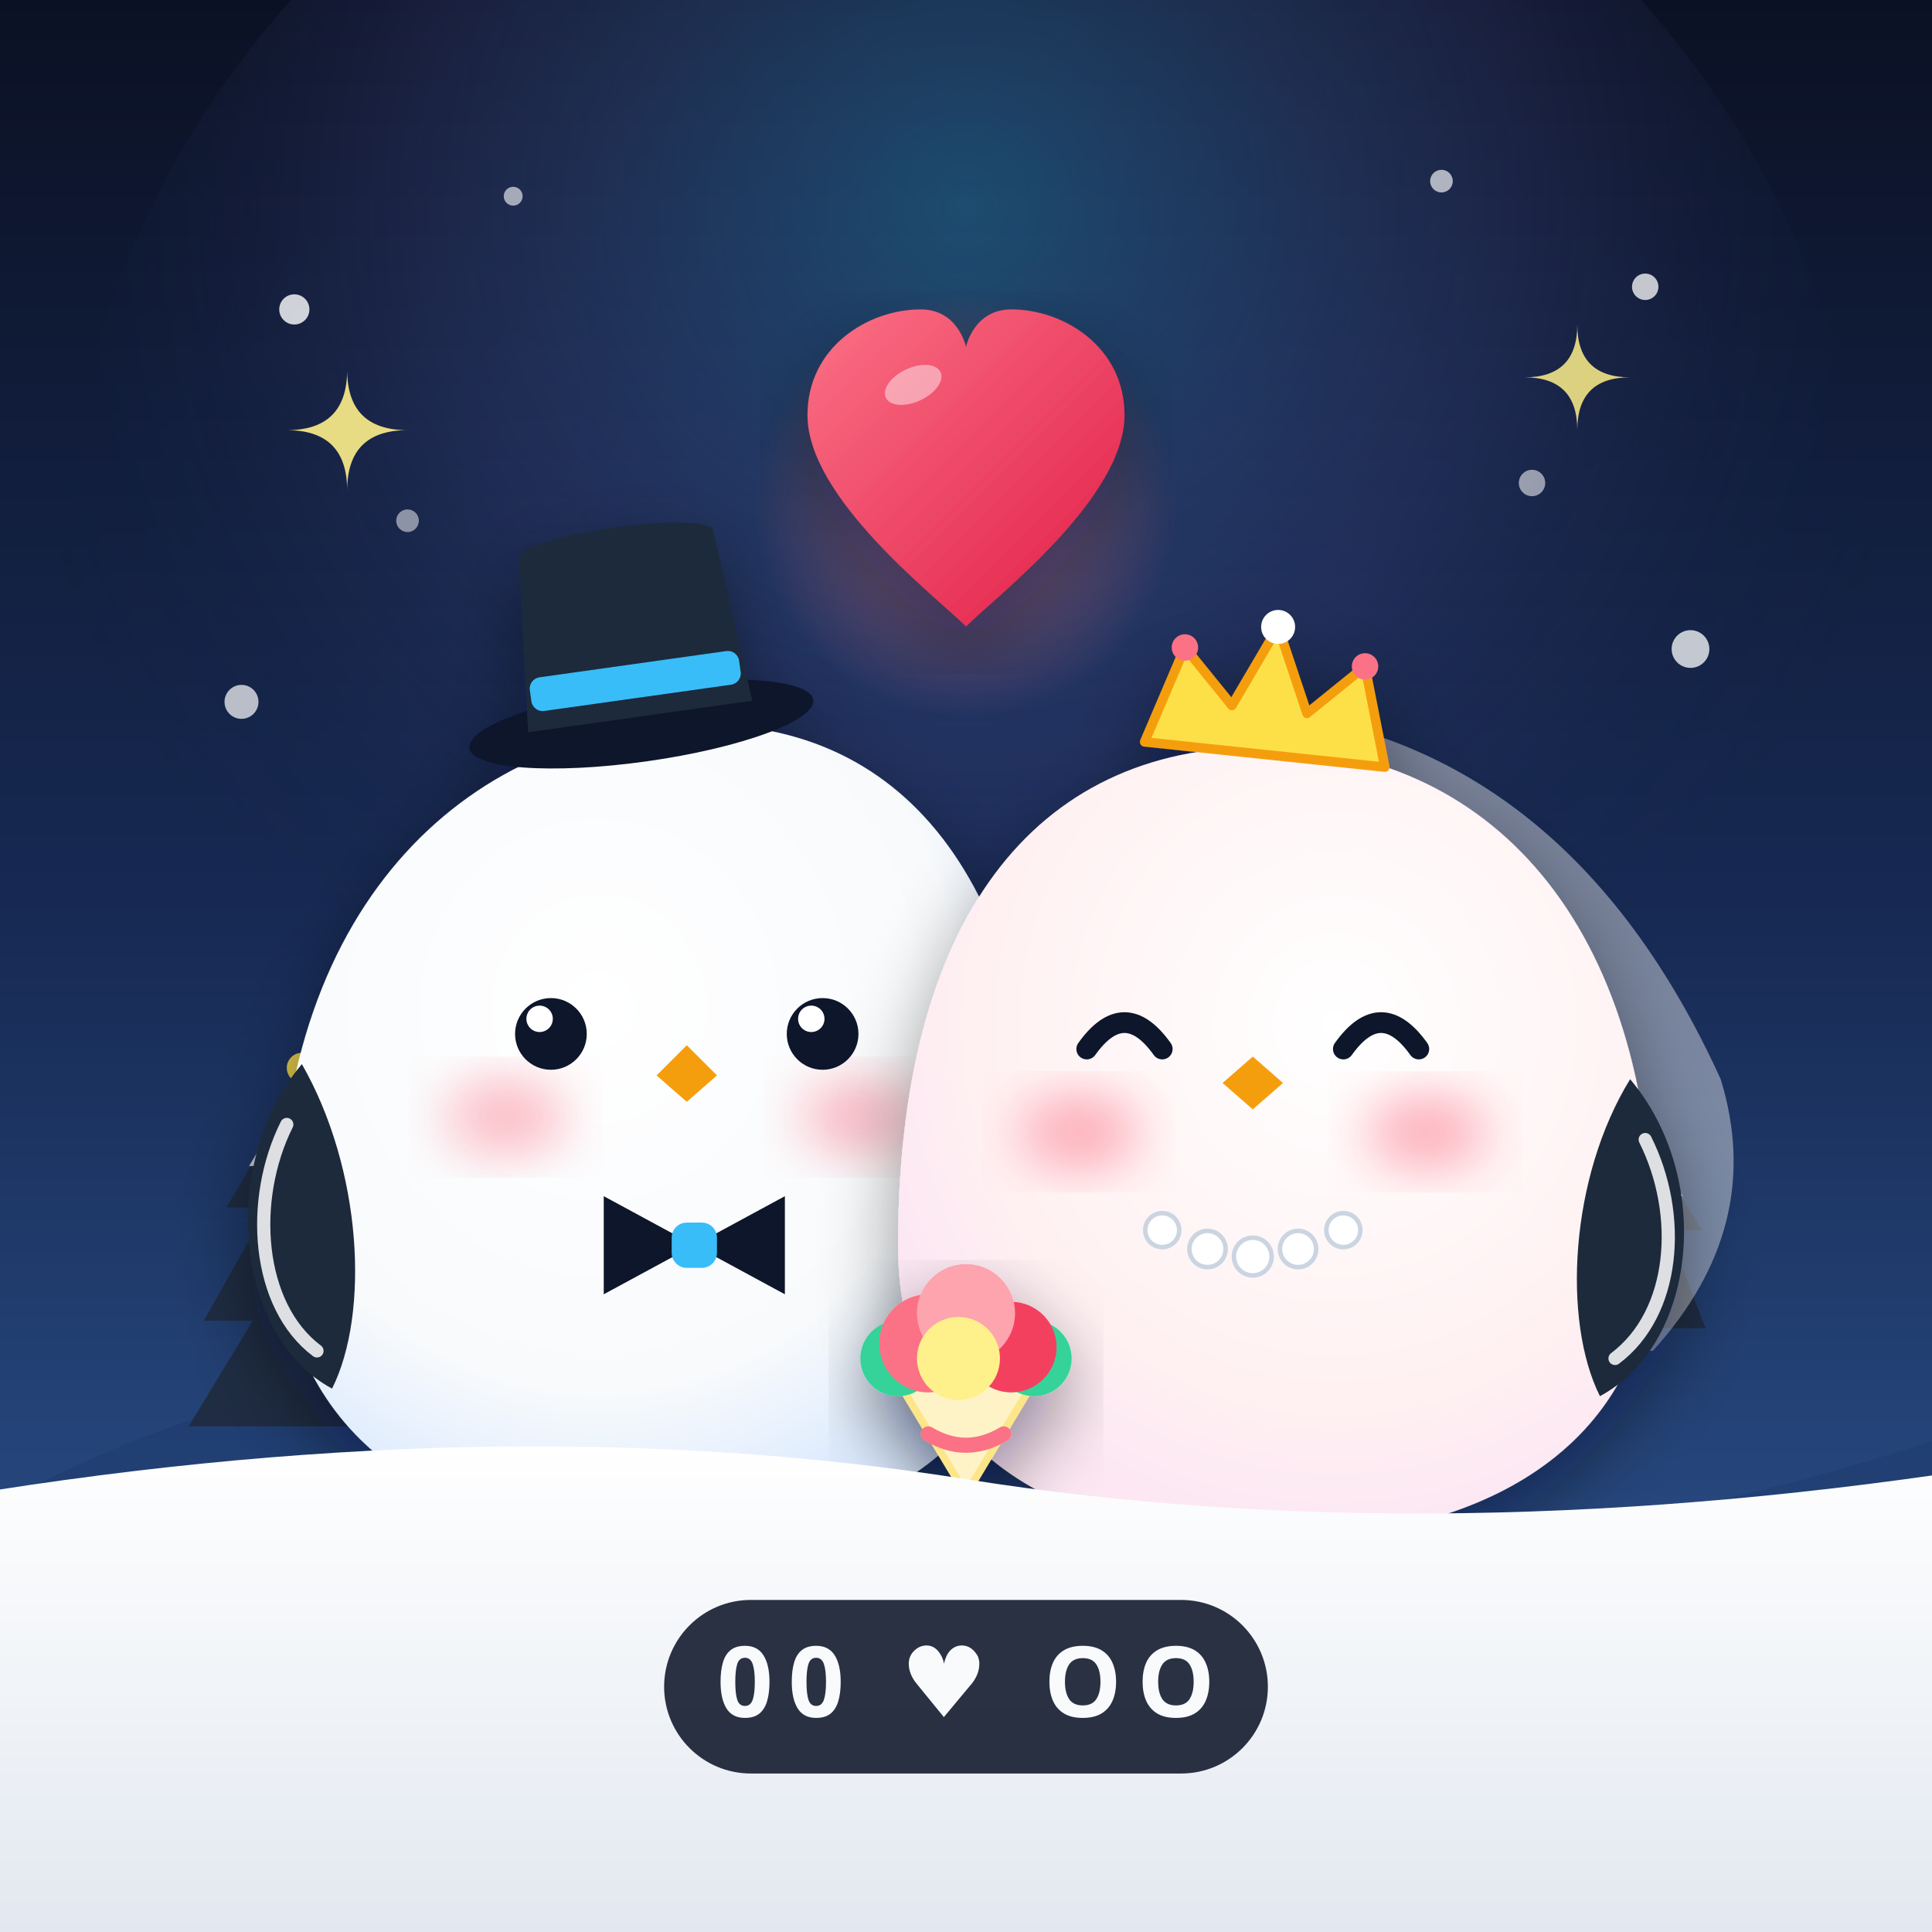
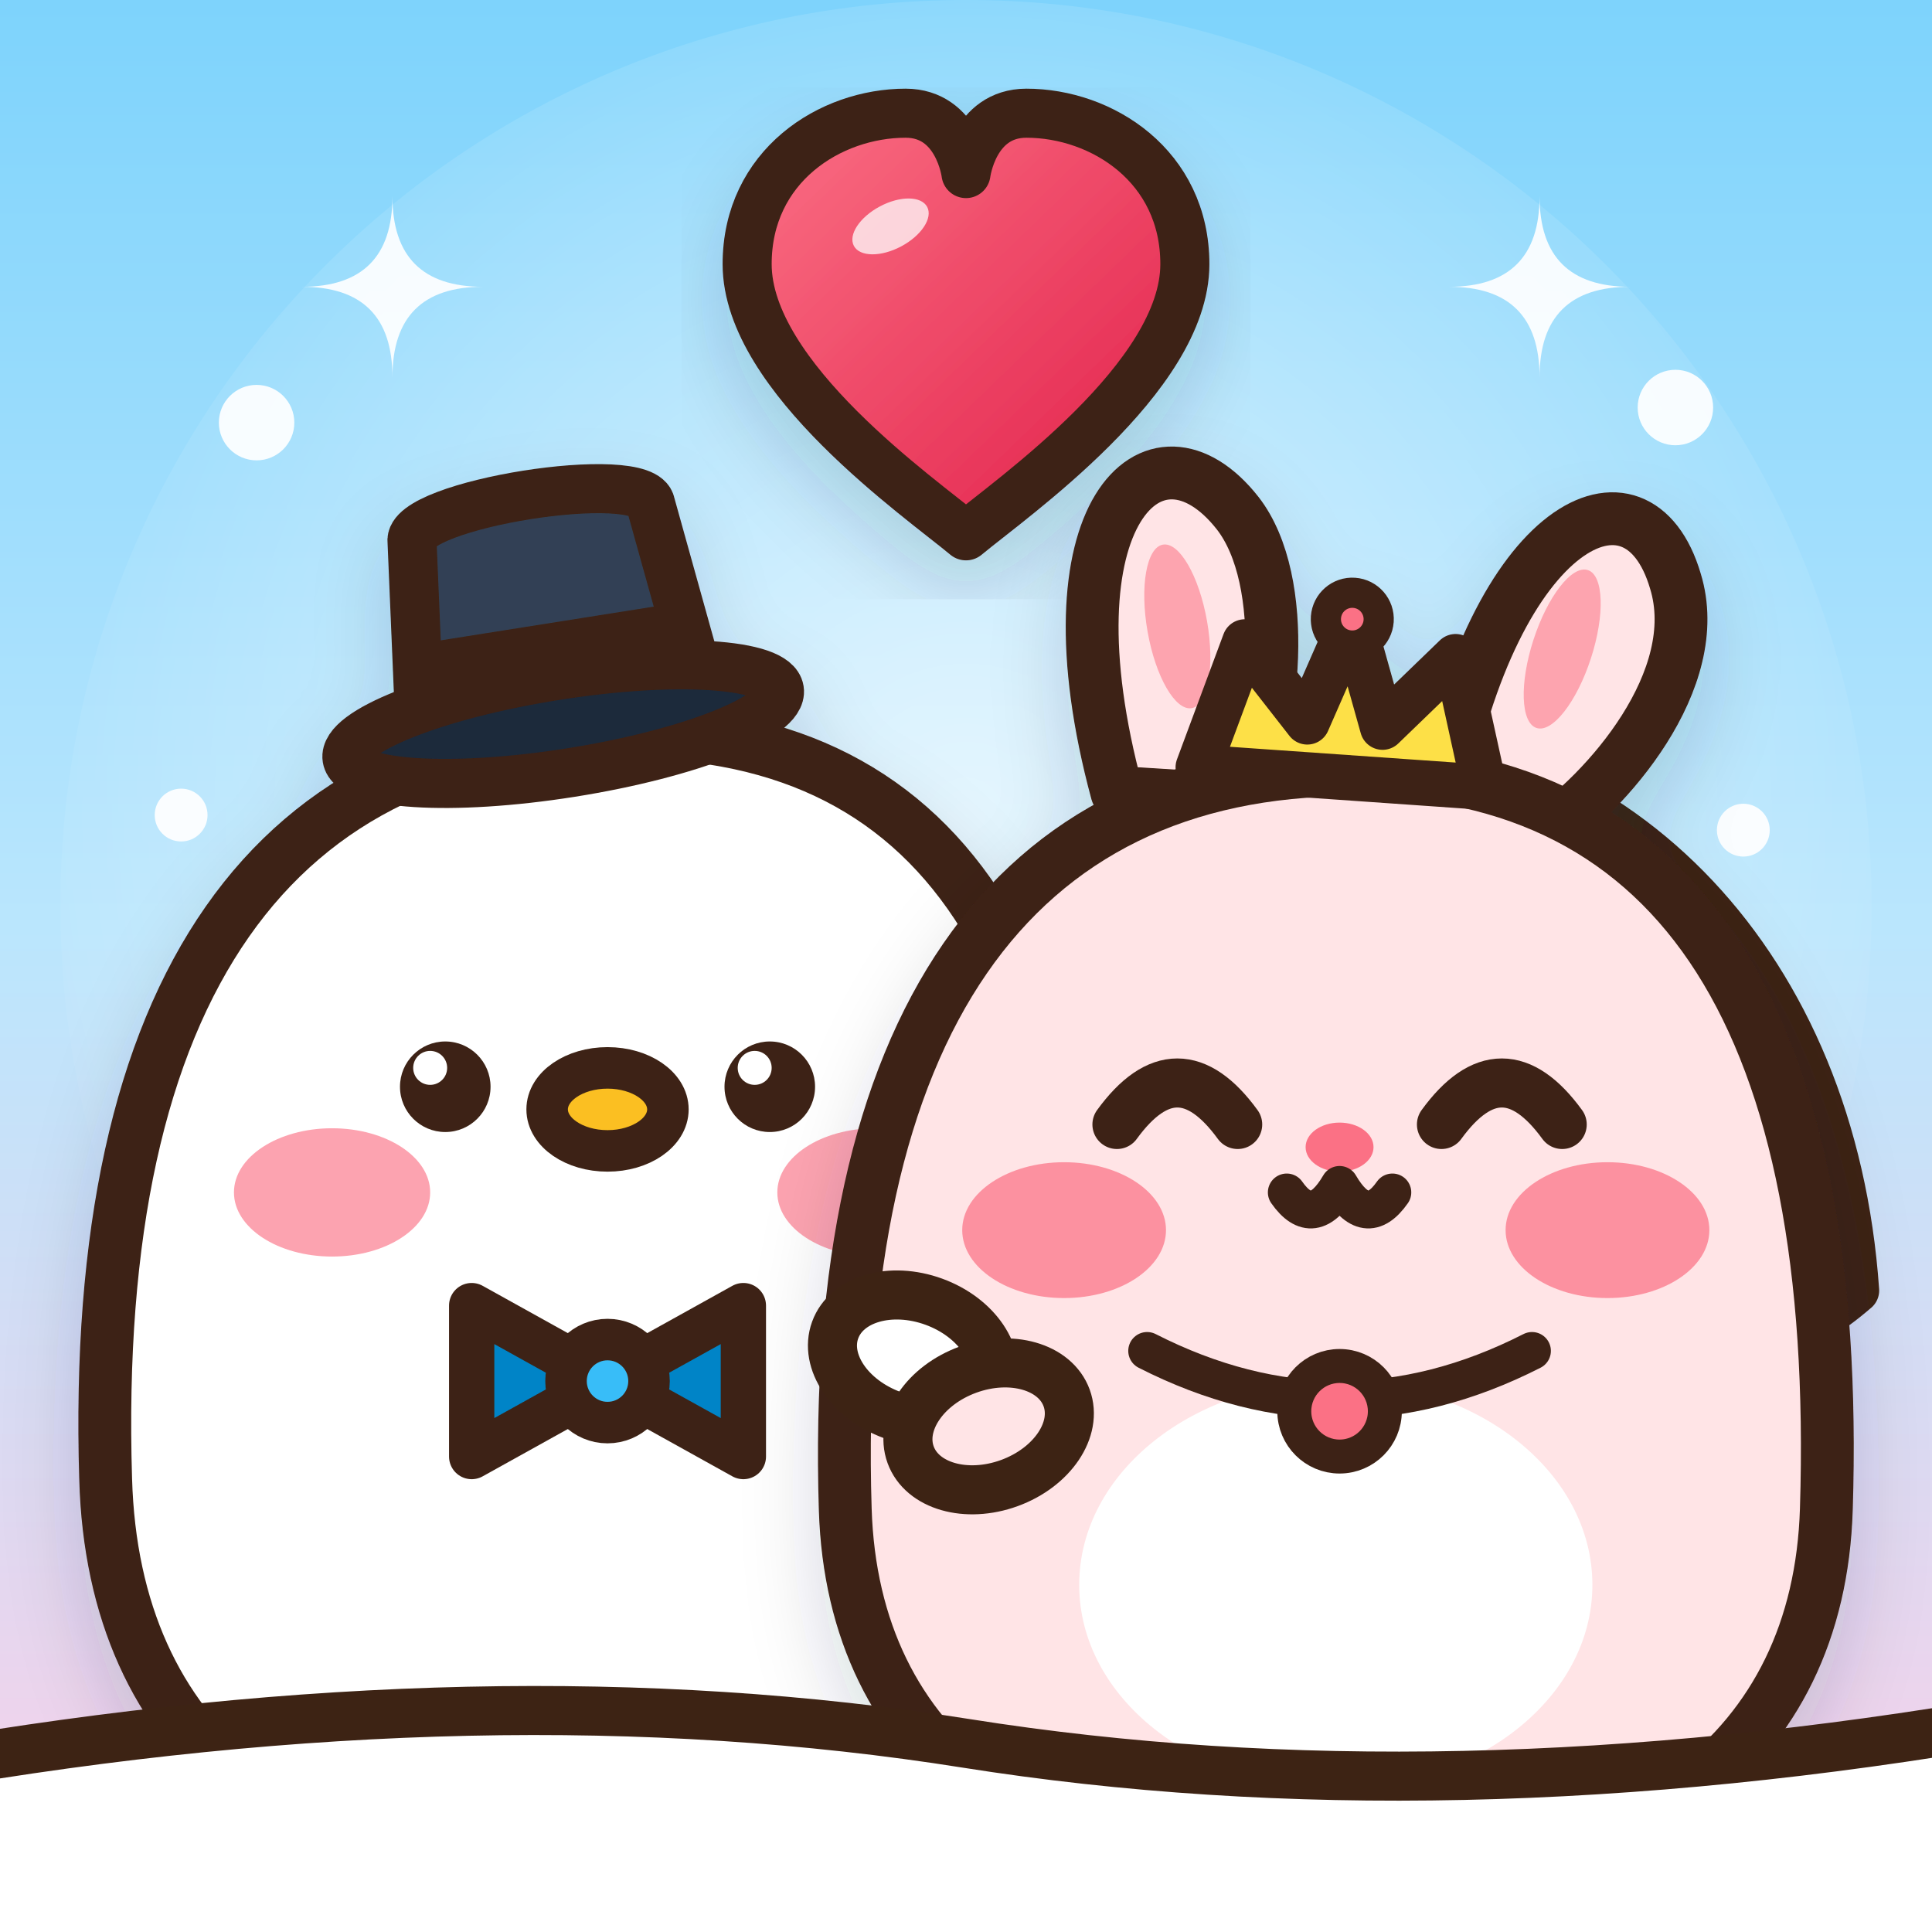
<svg xmlns="http://www.w3.org/2000/svg" viewBox="0 0 512 512" width="512" height="512">
  <defs>
-     <linearGradient id="bgGrad" x1="0%" y1="0%" x2="0%" y2="100%">
-       <stop offset="0%" stop-color="#0b1124" />
-       <stop offset="48%" stop-color="#172a54" />
-       <stop offset="82%" stop-color="#284b82" />
-       <stop offset="100%" stop-color="#3b6998" />
+     <linearGradient id="bgPastel" x1="0%" y1="0%" x2="0%" y2="100%">
+       <stop offset="0%" stop-color="#7dd3fc" />
+       <stop offset="48%" stop-color="#bae6fd" />
+       <stop offset="100%" stop-color="#fbcfe8" />
    </linearGradient>
-     <radialGradient id="auroraGlow" cx="50%" cy="28%" r="55%">
-       <stop offset="0%" stop-color="#38bdf8" stop-opacity="0.32" />
-       <stop offset="55%" stop-color="#818cf8" stop-opacity="0.12" />
-       <stop offset="100%" stop-color="#0b1124" stop-opacity="0" />
+     <radialGradient id="centerGlow" cx="50%" cy="45%" r="55%">
+       <stop offset="0%" stop-color="#ffffff" stop-opacity="0.65" />
+       <stop offset="100%" stop-color="#ffffff" stop-opacity="0" />
    </radialGradient>
-     <radialGradient id="heartGlow" cx="50%" cy="50%" r="50%">
-       <stop offset="0%" stop-color="#fda4af" stop-opacity="0.55" />
-       <stop offset="100%" stop-color="#fb7185" stop-opacity="0" />
-     </radialGradient>
-     <radialGradient id="fluffGradL" cx="42%" cy="35%" r="65%">
-       <stop offset="0%" stop-color="#ffffff" />
-       <stop offset="72%" stop-color="#f8fafc" />
-       <stop offset="100%" stop-color="#dbeafe" />
-     </radialGradient>
-     <radialGradient id="fluffGradR" cx="58%" cy="35%" r="65%">
-       <stop offset="0%" stop-color="#ffffff" />
-       <stop offset="72%" stop-color="#fff1f2" />
-       <stop offset="100%" stop-color="#fce7f3" />
-     </radialGradient>
-     <linearGradient id="heartGrad" x1="0%" y1="0%" x2="100%" y2="100%">
+     <linearGradient id="heartFill" x1="0%" y1="0%" x2="100%" y2="100%">
      <stop offset="0%" stop-color="#fb7185" />
      <stop offset="100%" stop-color="#e11d48" />
    </linearGradient>
-     <linearGradient id="snowGrad" x1="0%" y1="0%" x2="0%" y2="100%">
-       <stop offset="0%" stop-color="#ffffff" />
-       <stop offset="100%" stop-color="#e2e8f0" />
-     </linearGradient>
-     <filter id="softBlur" x="-30%" y="-30%" width="160%" height="160%">
-       <feGaussianBlur stdDeviation="7" />
-     </filter>
-     <filter id="dropShadow" x="-15%" y="-15%" width="130%" height="130%">
-       <feDropShadow dx="0" dy="8" stdDeviation="10" flood-color="#090d1a" flood-opacity="0.42" />
+     <filter id="cardShadow" x="-15%" y="-15%" width="130%" height="130%">
+       <feDropShadow dx="0" dy="10" stdDeviation="10" flood-color="#1e293b" flood-opacity="0.16" />
    </filter>
  </defs>
-   <rect width="512" height="512" fill="url(#bgGrad)" />
-   <circle cx="256" cy="160" r="240" fill="url(#auroraGlow)" />
-   <g fill="#ffffff">
-     <circle cx="78" cy="82" r="4" opacity="0.8" />
-     <circle cx="436" cy="76" r="3.5" opacity="0.75" />
-     <circle cx="136" cy="52" r="2.5" opacity="0.6" />
-     <circle cx="382" cy="48" r="3" opacity="0.65" />
-     <circle cx="64" cy="186" r="4.5" opacity="0.7" />
-     <circle cx="448" cy="172" r="5" opacity="0.75" />
-     <circle cx="108" cy="138" r="3" opacity="0.5" />
-     <circle cx="406" cy="128" r="3.5" opacity="0.55" />
-     <path d="M 92,98 Q 92,114 76,114 Q 92,114 92,130 Q 92,114 108,114 Q 92,114 92,98 Z" fill="#fef08a" opacity="0.9" />
-     <path d="M 418,86 Q 418,100 404,100 Q 418,100 418,114 Q 418,100 432,100 Q 418,100 418,86 Z" fill="#fef08a" opacity="0.85" />
+   <rect width="512" height="512" fill="url(#bgPastel)" />
+   <circle cx="256" cy="240" r="240" fill="url(#centerGlow)" />
+   <g fill="#ffffff" opacity="0.92">
+     <circle cx="68" cy="112" r="10" />
+     <circle cx="444" cy="108" r="10" />
+     <circle cx="48" cy="216" r="7" />
+     <circle cx="462" cy="220" r="7" />
+     <path d="M 104,52 Q 104,76 80,76 Q 104,76 104,100 Q 104,76 128,76 Q 104,76 104,52 Z" />
+     <path d="M 408,52 Q 408,76 384,76 Q 408,76 408,100 Q 408,76 432,76 Q 408,76 408,52 Z" />
  </g>
-   <path d="M -20,410 Q 110,330 230,385 T 532,375 L 532,512 L -20,512 Z" fill="#1e3a6d" opacity="0.55" />
-   <g transform="translate(56, 286)" opacity="0.85">
-     <polygon points="24,0 4,34 15,34 -2,64 11,64 -6,92 54,92 37,64 50,64 33,34 44,34" fill="#1e293b" />
-     <polygon points="24,0 10,23 38,23" fill="#f8fafc" opacity="0.9" />
-     <circle cx="24" cy="-3" r="4" fill="#fde047" />
+   <g transform="translate(256, 98)" filter="url(#cardShadow)">
+     <path d="M 0,44 C -12,34 -58,2 -58,-28 C -58,-54 -36,-68 -16,-68 C -2,-68 0,-52 0,-52 C 0,-52 2,-68 16,-68 C 36,-68 58,-54 58,-28 C 58,2 12,34 0,44 Z" fill="url(#heartFill)" stroke="#3d2314" stroke-width="13" stroke-linejoin="round" />
+     <ellipse cx="-20" cy="-38" rx="11" ry="6" transform="rotate(-28 -20 -38)" fill="#ffffff" opacity="0.75" />
  </g>
-   <g transform="translate(414, 298)" opacity="0.85">
-     <polygon points="20,0 3,28 12,28 -2,54 38,54 28,28 37,28" fill="#1e293b" />
-     <polygon points="20,0 8,19 32,19" fill="#f8fafc" opacity="0.9" />
-   </g>
-   <path d="M 332,188 Q 415,196 456,286 Q 468,325 438,358 Q 396,356 368,320 Z" fill="#ffffff" opacity="0.42" />
-   <path d="M 340,196 Q 405,212 436,294 Q 410,318 372,298 Z" fill="#ffffff" opacity="0.62" />
-   <circle cx="256" cy="134" r="56" fill="url(#heartGlow)" />
-   <g transform="translate(256, 134)" filter="url(#dropShadow)">
-     <path d="M 0,32 C -8,24 -42,-2 -42,-24 C -42,-42 -26,-52 -12,-52 C -2,-52 0,-42 0,-42 C 0,-42 2,-52 12,-52 C 26,-52 42,-42 42,-24 C 42,-2 8,24 0,32 Z" fill="url(#heartGrad)" />
-     <ellipse cx="-14" cy="-32" rx="8" ry="4.5" transform="rotate(-25 -14 -32)" fill="#ffffff" opacity="0.45" />
-   </g>
-   <g filter="url(#dropShadow)">
-     <path d="M 74,326 C 74,238 126,192 186,192 C 244,192 276,240 276,322 C 276,376 238,408 176,408 C 110,408 74,376 74,326 Z" fill="url(#fluffGradL)" />
-     <path d="M 80,282 C 58,308 62,354 88,368 C 98,348 96,310 80,282 Z" fill="#1e293b" />
-     <path d="M 76,298 C 66,318 68,346 84,358" stroke="#ffffff" stroke-width="3.5" stroke-linecap="round" fill="none" opacity="0.85" />
-     <g transform="translate(168, 178) rotate(-8)">
-       <ellipse cx="0" cy="14" rx="46" ry="10" fill="#0f172a" />
-       <path d="M -30,12 L -26,-34 C -26,-40 26,-40 26,-34 L 30,12 Z" fill="#1e293b" />
-       <rect x="-28" y="-2" width="56" height="9" rx="3" fill="#38bdf8" />
+   <path d="M 356,196 C 430,198 486,256 492,342 C 462,368 424,366 396,342 Z" fill="#ffffff" fill-opacity="0.78" stroke="#3d2314" stroke-width="12" stroke-linejoin="round" />
+   <g filter="url(#cardShadow)">
+     <path d="M 28,392 C 24,262 72,194 166,194 C 252,194 292,258 288,392 C 286,462 238,500 158,500 C 78,500 30,462 28,392 Z" fill="#ffffff" stroke="#3d2314" stroke-width="14" stroke-linecap="round" stroke-linejoin="round" />
+     <g transform="translate(148, 184) rotate(-9)">
+       <path d="M -38,6 L -32,-46 C -32,-56 32,-56 32,-46 L 38,6 Z" fill="#334155" stroke="#3d2314" stroke-width="13" stroke-linejoin="round" />
+       <rect x="-35" y="-14" width="70" height="16" rx="4" fill="#38bdf8" stroke="#3d2314" stroke-width="10" />
+       <ellipse cx="0" cy="8" rx="58" ry="13" fill="#1e293b" stroke="#3d2314" stroke-width="13" />
    </g>
-     <ellipse cx="134" cy="296" rx="16" ry="10" fill="#fb7185" opacity="0.48" filter="url(#softBlur)" />
-     <ellipse cx="228" cy="296" rx="16" ry="10" fill="#fb7185" opacity="0.48" filter="url(#softBlur)" />
-     <circle cx="146" cy="274" r="9.5" fill="#0f172a" />
-     <circle cx="143" cy="270" r="3.5" fill="#ffffff" />
-     <circle cx="218" cy="274" r="9.5" fill="#0f172a" />
-     <circle cx="215" cy="270" r="3.5" fill="#ffffff" />
-     <polygon points="182,277 174,285 182,292 190,285" fill="#f59e0b" />
-     <g transform="translate(184, 330)">
-       <polygon points="0,0 -24,-13 -24,13" fill="#0f172a" />
-       <polygon points="0,0 24,-13 24,13" fill="#0f172a" />
-       <rect x="-6" y="-6" width="12" height="12" rx="4" fill="#38bdf8" />
+     <ellipse cx="88" cy="316" rx="26" ry="17" fill="#fb7185" opacity="0.65" />
+     <ellipse cx="232" cy="316" rx="26" ry="17" fill="#fb7185" opacity="0.65" />
+     <circle cx="118" cy="288" r="12" fill="#3d2314" />
+     <circle cx="114" cy="283" r="4.5" fill="#ffffff" />
+     <circle cx="204" cy="288" r="12" fill="#3d2314" />
+     <circle cx="200" cy="283" r="4.5" fill="#ffffff" />
+     <ellipse cx="161" cy="294" rx="16" ry="11" fill="#fbbf24" stroke="#3d2314" stroke-width="11" />
+     <g transform="translate(161, 366)">
+       <path d="M 0,0 L -36,-20 L -36,20 Z" fill="#0284c7" stroke="#3d2314" stroke-width="12" stroke-linejoin="round" />
+       <path d="M 0,0 L 36,-20 L 36,20 Z" fill="#0284c7" stroke="#3d2314" stroke-width="12" stroke-linejoin="round" />
+       <circle cx="0" cy="0" r="11" fill="#38bdf8" stroke="#3d2314" stroke-width="11" />
    </g>
  </g>
-   <g filter="url(#dropShadow)">
-     <path d="M 238,330 C 238,244 274,198 334,198 C 394,198 438,244 438,330 C 438,378 400,408 336,408 C 272,408 238,378 238,330 Z" fill="url(#fluffGradR)" />
-     <path d="M 432,286 C 454,312 450,356 424,370 C 414,350 416,312 432,286 Z" fill="#1e293b" />
-     <path d="M 436,302 C 446,322 444,348 428,360" stroke="#ffffff" stroke-width="3.5" stroke-linecap="round" fill="none" opacity="0.85" />
-     <g transform="translate(336, 192) rotate(6)">
-       <path d="M -32,8 L -24,-18 L -10,-4 L 0,-26 L 10,-4 L 24,-18 L 32,8 Z" fill="#fde047" stroke="#f59e0b" stroke-width="2.5" stroke-linejoin="round" />
-       <circle cx="0" cy="-26" r="4.5" fill="#ffffff" />
-       <circle cx="-24" cy="-18" r="3.5" fill="#fb7185" />
-       <circle cx="24" cy="-18" r="3.5" fill="#fb7185" />
+   <g filter="url(#cardShadow)">
+     <path d="M 296,210 C 276,136 306,108 328,136 C 342,154 338,194 328,212 Z" fill="#ffe4e6" stroke="#3d2314" stroke-width="14" stroke-linejoin="round" />
+     <path d="M 382,212 C 396,138 434,120 444,154 C 452,180 426,210 408,222 Z" fill="#ffe4e6" stroke="#3d2314" stroke-width="14" stroke-linejoin="round" />
+     <ellipse cx="312" cy="166" rx="8" ry="22" transform="rotate(-10 312 166)" fill="#fda4af" />
+     <ellipse cx="414" cy="172" rx="8" ry="22" transform="rotate(18 414 172)" fill="#fda4af" />
+     <path d="M 224,400 C 220,272 268,204 358,204 C 446,204 488,272 484,400 C 482,464 434,500 354,500 C 274,500 226,464 224,400 Z" fill="#ffe4e6" stroke="#3d2314" stroke-width="14" stroke-linecap="round" stroke-linejoin="round" />
+     <ellipse cx="354" cy="420" rx="68" ry="54" fill="#ffffff" />
+     <g transform="translate(356, 198) rotate(4)">
+       <path d="M -38,8 L -28,-26 L -10,-6 L 0,-34 L 10,-6 L 28,-26 L 38,8 Z" fill="#fde047" stroke="#3d2314" stroke-width="12" stroke-linejoin="round" />
+       <circle cx="0" cy="-34" r="7" fill="#fb7185" stroke="#3d2314" stroke-width="8" />
    </g>
-     <ellipse cx="286" cy="300" rx="16" ry="10" fill="#fb7185" opacity="0.55" filter="url(#softBlur)" />
-     <ellipse cx="378" cy="300" rx="16" ry="10" fill="#fb7185" opacity="0.55" filter="url(#softBlur)" />
-     <path d="M 288,278 Q 298,264 308,278" stroke="#0f172a" stroke-width="5.5" stroke-linecap="round" fill="none" />
-     <path d="M 356,278 Q 366,264 376,278" stroke="#0f172a" stroke-width="5.5" stroke-linecap="round" fill="none" />
-     <polygon points="332,280 324,287 332,294 340,287" fill="#f59e0b" />
-     <g fill="#ffffff" stroke="#cbd5e1" stroke-width="1.2">
-       <circle cx="308" cy="326" r="4.5" />
-       <circle cx="320" cy="331" r="4.8" />
-       <circle cx="332" cy="333" r="5" />
-       <circle cx="344" cy="331" r="4.8" />
-       <circle cx="356" cy="326" r="4.5" />
-     </g>
+     <ellipse cx="282" cy="326" rx="27" ry="18" fill="#fb7185" opacity="0.72" />
+     <ellipse cx="426" cy="326" rx="27" ry="18" fill="#fb7185" opacity="0.72" />
+     <path d="M 296,298 Q 312,276 328,298" fill="none" stroke="#3d2314" stroke-width="13" stroke-linecap="round" />
+     <path d="M 382,298 Q 398,276 414,298" fill="none" stroke="#3d2314" stroke-width="13" stroke-linecap="round" />
+     <ellipse cx="355" cy="304" rx="9" ry="6.5" fill="#fb7185" />
+     <path d="M 341,316 Q 348,326 355,314 Q 362,326 369,316" fill="none" stroke="#3d2314" stroke-width="10" stroke-linecap="round" stroke-linejoin="round" />
+     <path d="M 304,358 Q 355,384 406,358" fill="none" stroke="#3d2314" stroke-width="10" stroke-linecap="round" />
+     <circle cx="355" cy="374" r="12" fill="#fb7185" stroke="#3d2314" stroke-width="9" />
  </g>
-   <g transform="translate(256, 362)" filter="url(#dropShadow)">
-     <polygon points="0,34 -18,4 18,4" fill="#fef3c7" stroke="#fde68a" stroke-width="2" />
-     <path d="M -10,18 Q 0,24 10,18" stroke="#fb7185" stroke-width="4" fill="none" stroke-linecap="round" />
-     <circle cx="-18" cy="-2" r="10" fill="#34d399" />
-     <circle cx="18" cy="-2" r="10" fill="#34d399" />
-     <circle cx="-10" cy="-6" r="13" fill="#fb7185" />
-     <circle cx="12" cy="-5" r="12" fill="#f43f5e" />
-     <circle cx="0" cy="-14" r="13" fill="#fda4af" />
-     <circle cx="-2" cy="-2" r="11" fill="#fef08a" />
-   </g>
-   <path d="M -20,398 Q 130,372 256,392 T 532,388 L 532,512 L -20,512 Z" fill="url(#snowGrad)" />
-   <rect x="176" y="424" width="160" height="46" rx="23" fill="#0f172a" opacity="0.88" />
-   <text x="256" y="455" text-anchor="middle" font-family="'M PLUS Rounded 1c', 'Rounded Mplus 1c', sans-serif" font-weight="900" font-size="26" letter-spacing="4" fill="#f8fafc">00 ♥ OO</text>
+   <ellipse cx="242" cy="360" rx="22" ry="16" transform="rotate(20 242 360)" fill="#ffffff" stroke="#3d2314" stroke-width="13" />
+   <ellipse cx="262" cy="378" rx="22" ry="16" transform="rotate(-20 262 378)" fill="#ffe4e6" stroke="#3d2314" stroke-width="13" />
+   <path d="M -20,468 Q 130,442 256,462 T 532,456 L 532,530 L -20,530 Z" fill="#ffffff" stroke="#3d2314" stroke-width="13" />
</svg>
